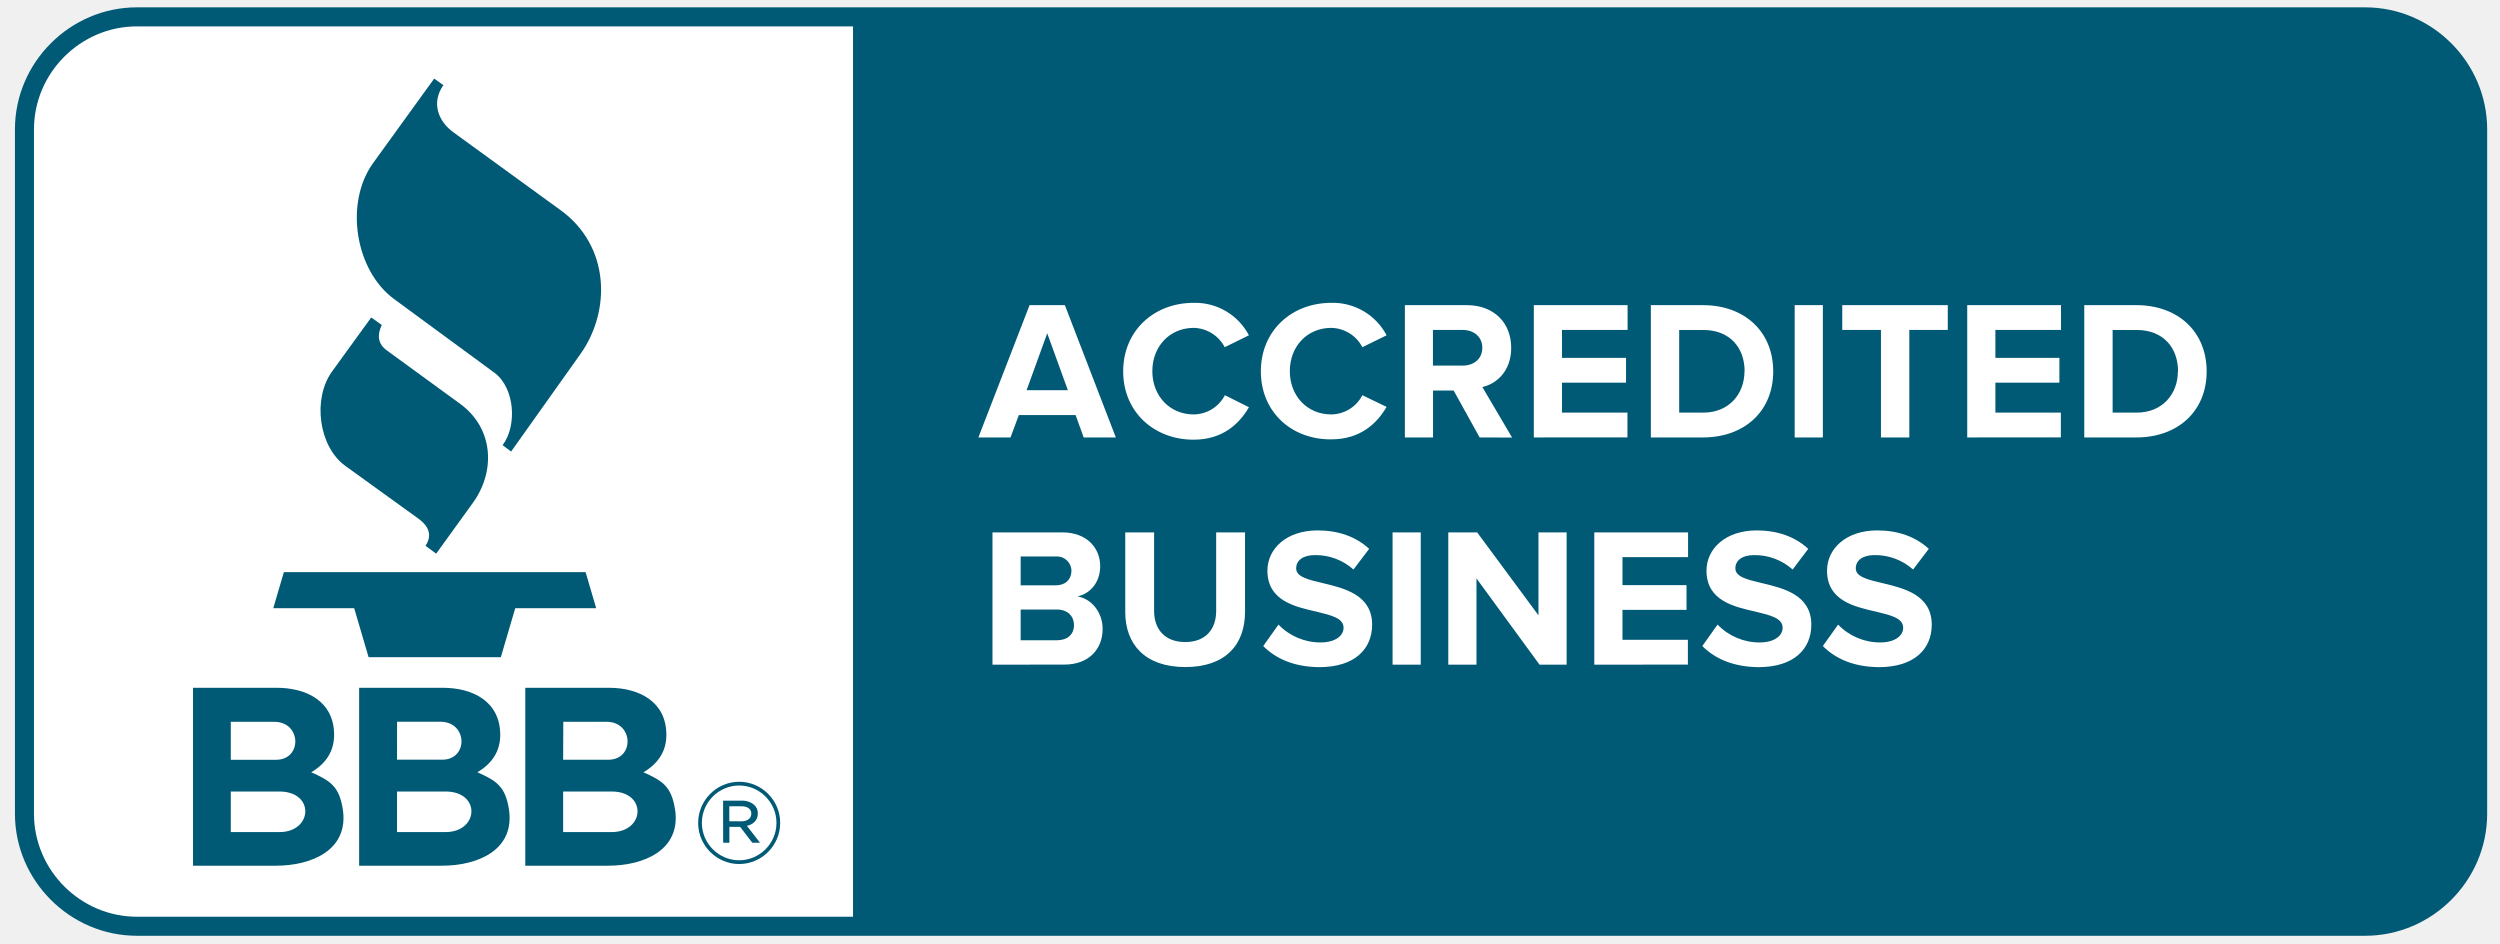
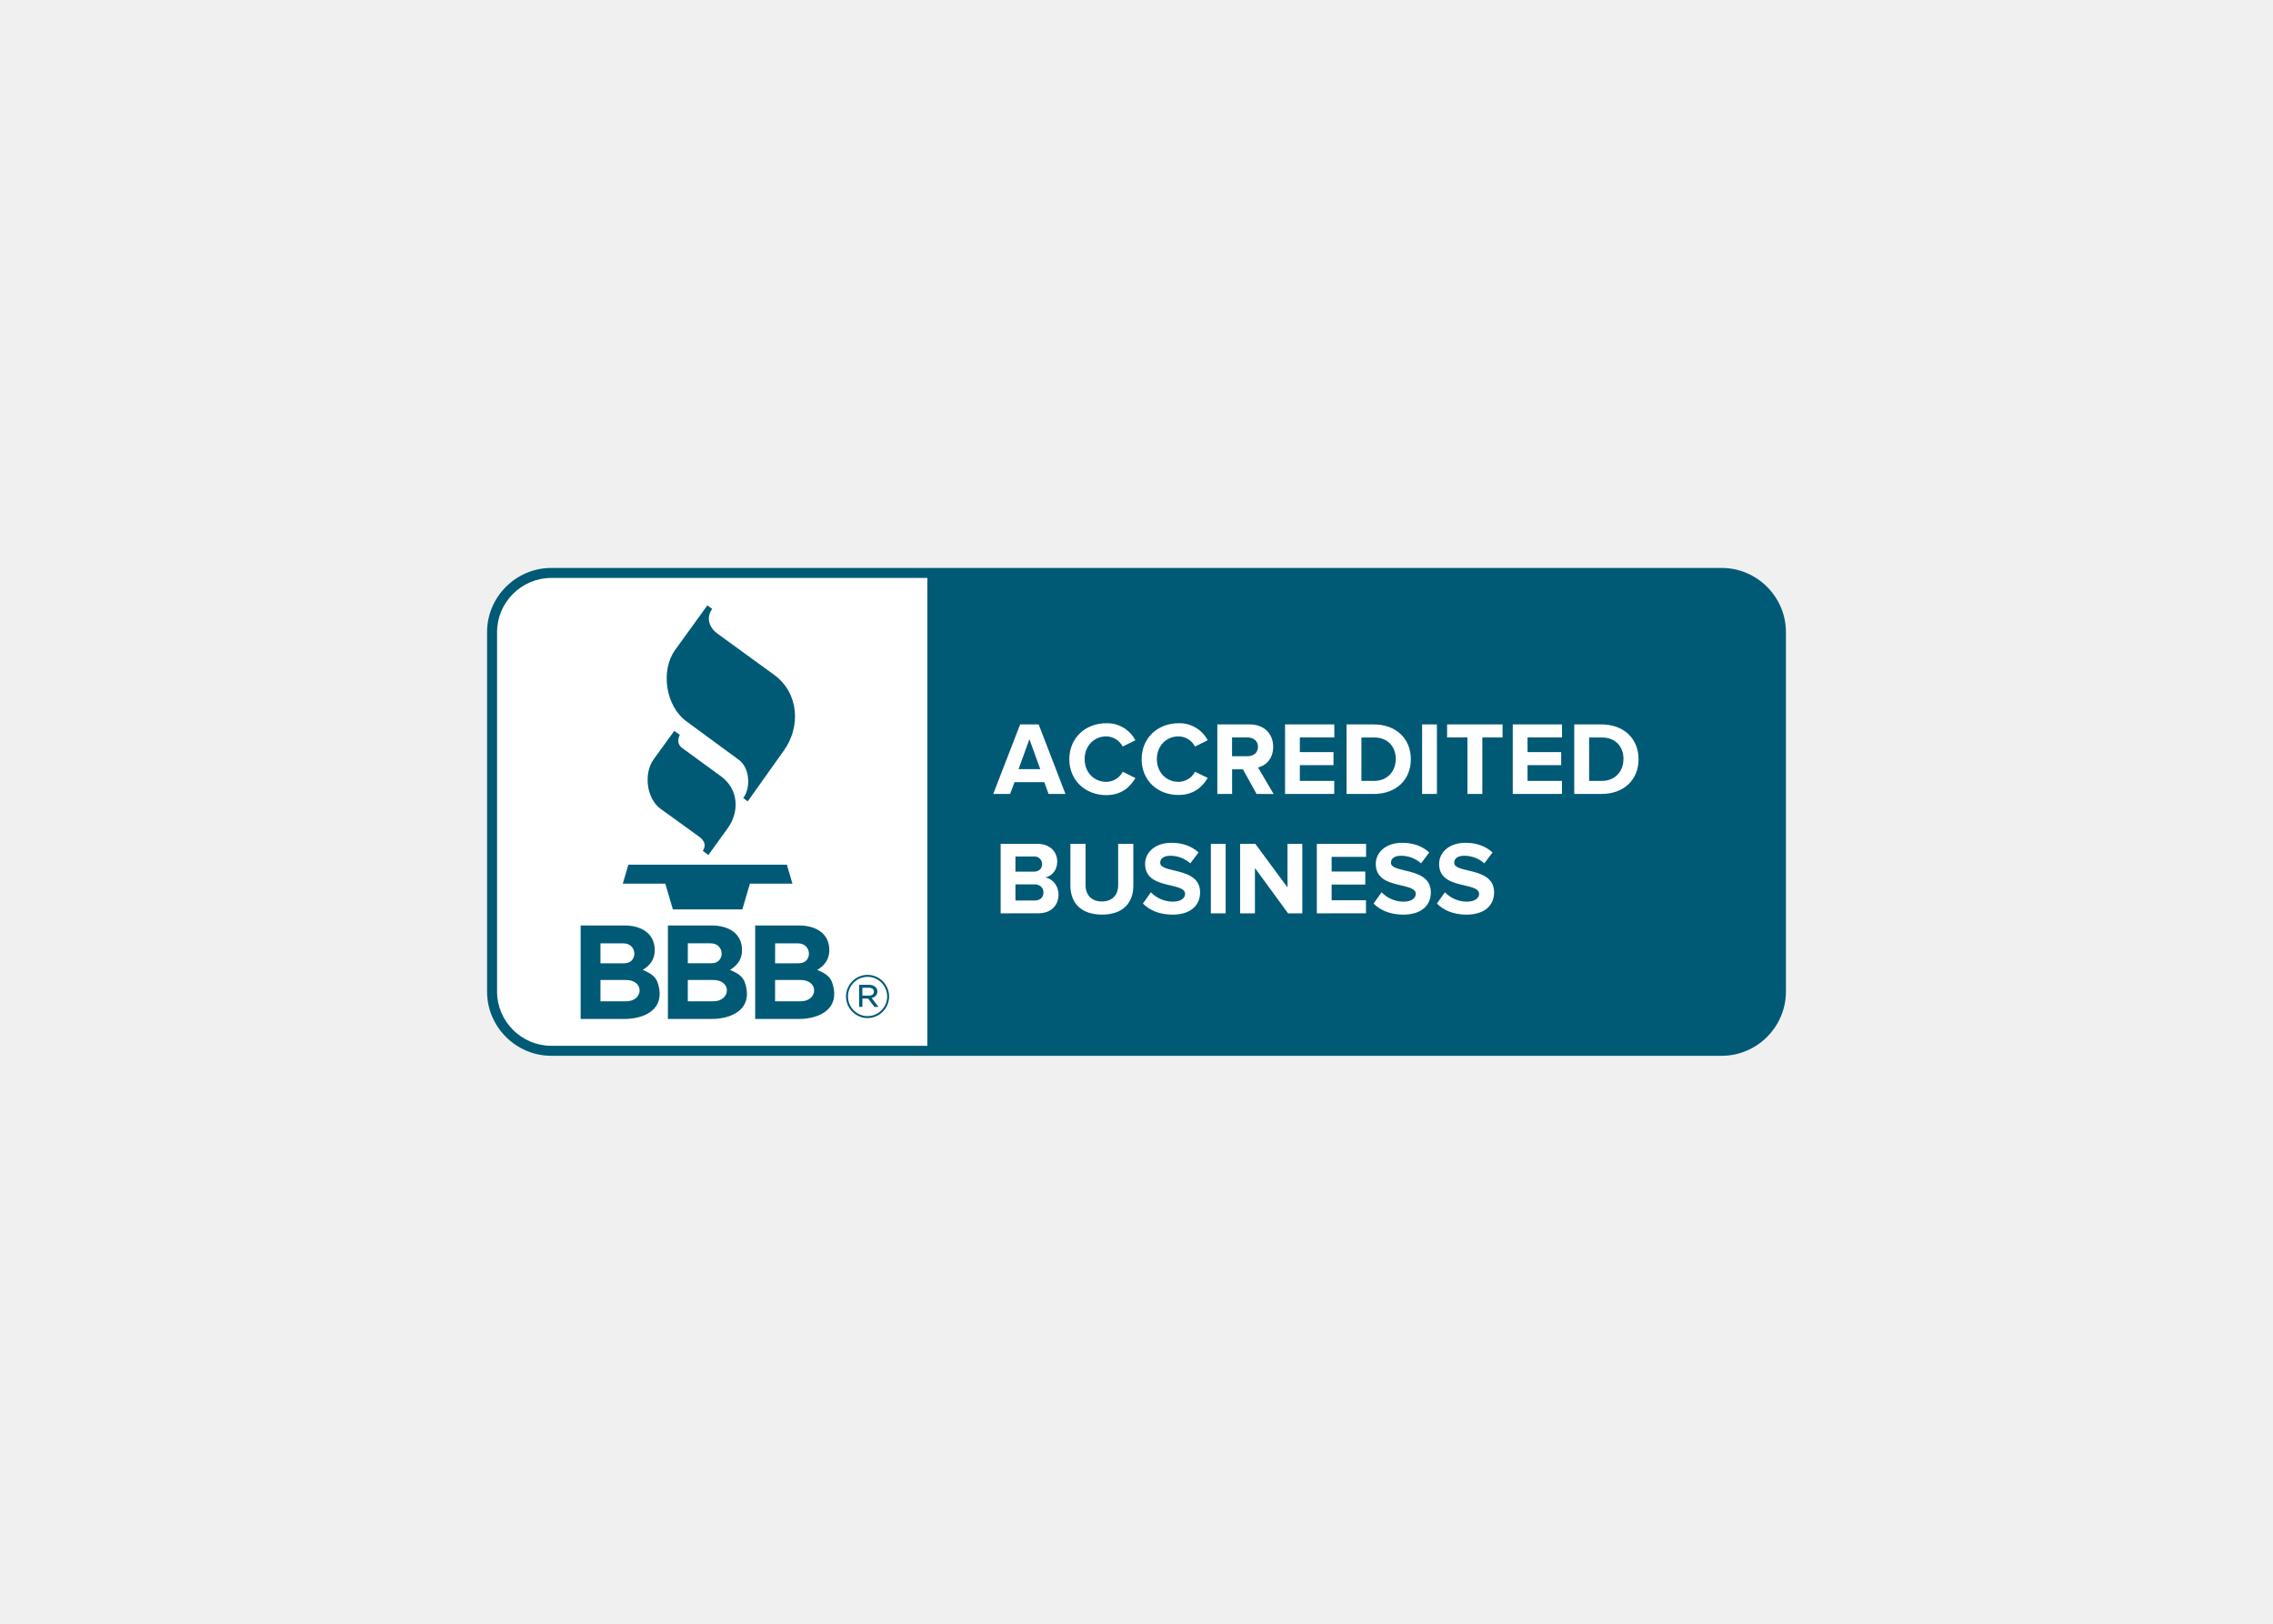
- <svg xmlns="http://www.w3.org/2000/svg" clip-rule="evenodd" fill-rule="evenodd" stroke-linejoin="round" stroke-miterlimit="2" viewBox="0 0 167 63">
-   <path d="m9.141 62.51c-4.465-.006-8.138-3.678-8.143-8.144v-45.732c.005-4.466 3.678-8.138 8.143-8.144h148.859c4.465.006 8.138 3.678 8.143 8.144v45.732c-.005 4.466-3.678 8.138-8.143 8.144z" fill="#015a75" />
-   <path d="m9.141 1.762c-3.768.004-6.867 3.104-6.871 6.872v45.732c.004 3.768 3.103 6.868 6.871 6.872h47.841v-59.476zm112.626 41.392 1.019-1.431c.733.765 1.749 1.196 2.809 1.192 1.033 0 1.537-.481 1.537-.98 0-.648-.822-.834-1.788-1.072-1.445-.33-3.298-.723-3.298-2.742 0-1.47 1.272-2.689 3.351-2.689 1.405 0 2.571.424 3.446 1.231l-1.048 1.381c-.707-.63-1.624-.974-2.571-.964-.807 0-1.258.359-1.258.887 0 .571.81.754 1.761.98 1.446.345 3.313.783 3.313 2.783 0 1.617-1.152 2.836-3.537 2.836-1.698-.017-2.917-.578-3.736-1.412zm-8.052 0 1.019-1.431c.733.765 1.749 1.196 2.809 1.192 1.034 0 1.537-.481 1.537-.98 0-.648-.821-.834-1.787-1.072-1.446-.33-3.299-.723-3.299-2.742 0-1.47 1.272-2.689 3.352-2.689 1.404 0 2.57.424 3.445 1.231l-1.041 1.381c-.706-.63-1.624-.974-2.571-.964-.807 0-1.257.359-1.257.887 0 .571.809.754 1.761.98 1.445.345 3.313.783 3.313 2.783 0 1.617-1.152 2.836-3.537 2.836-1.696-.017-2.915-.578-3.744-1.412zm-29.331 0 1.02-1.431c.733.765 1.749 1.196 2.809 1.192 1.033 0 1.537-.481 1.537-.98 0-.648-.822-.834-1.788-1.072-1.445-.33-3.298-.723-3.298-2.742 0-1.47 1.272-2.689 3.351-2.689 1.405 0 2.571.424 3.445 1.231l-1.048 1.381c-.706-.631-1.623-.975-2.57-.964-.807 0-1.258.359-1.258.887 0 .571.807.754 1.761.98 1.446.345 3.313.783 3.313 2.783 0 1.617-1.152 2.836-3.537 2.836-1.696-.017-2.915-.578-3.737-1.412zm-9.217-2.279v-5.313h1.927v5.248c0 1.231.723 2.079 2.079 2.079 1.357 0 2.067-.848 2.067-2.079v-5.248h1.928v5.301c0 2.199-1.299 3.696-3.988 3.696-2.688 0-4.013-1.511-4.013-3.684zm27.675 3.525-4.214-5.763v5.763h-1.882v-8.838h1.928l4.096 5.542v-5.542h1.881v8.838zm-9.818 0v-8.838h1.882v8.838zm13.475 0v-8.838h6.264v1.656h-4.382v1.867h4.279v1.655h-4.279v2h4.37v1.655zm-40.201 0v-8.838h4.65c1.686 0 2.544 1.073 2.544 2.253 0 1.113-.689 1.855-1.523 2.026.94.145 1.687 1.06 1.687 2.169 0 1.325-.887 2.385-2.571 2.385zm5.445-2.651c0-.556-.398-1.033-1.14-1.033h-2.423v2.053h2.423c.709 0 1.14-.388 1.14-1.02zm-.171-3.613c0-.001 0-.002 0-.003 0-.529-.435-.964-.964-.964-.023 0-.046.001-.07.003h-2.358v1.927h2.358c.634 0 1.032-.397 1.032-.954zm3.457-13.329c0-2.715 2.053-4.577 4.703-4.577 1.543-.043 2.981.801 3.696 2.168l-1.617.795c-.401-.774-1.195-1.27-2.067-1.291-1.602 0-2.768 1.231-2.768 2.891s1.166 2.891 2.768 2.891c.876-.01 1.678-.505 2.079-1.284l1.607.802c-.636 1.099-1.749 2.169-3.695 2.169-2.641 0-4.706-1.846-4.706-4.564zm9.196 0c0-2.715 2.053-4.577 4.703-4.577 1.543-.043 2.981.801 3.696 2.168l-1.617.795c-.403-.778-1.203-1.274-2.079-1.291-1.602 0-2.768 1.231-2.768 2.891s1.166 2.891 2.768 2.891c.876-.01 1.678-.505 2.079-1.284l1.617.781c-.636 1.098-1.749 2.168-3.696 2.168-2.647.022-4.703-1.824-4.703-4.542zm14.615 4.414-1.735-3.132h-1.378v3.132h-1.881v-8.837h4.134c1.841 0 2.968 1.205 2.968 2.848 0 1.563-.98 2.409-1.927 2.623l1.987 3.373zm-26.449 0-.542-1.496h-3.79l-.556 1.496h-2.147l3.419-8.837h2.358l3.405 8.837zm66.838 0v-8.837h3.484c2.768 0 4.691 1.761 4.691 4.426s-1.928 4.411-4.691 4.411zm-7.818 0v-8.837h6.264v1.655h-4.383v1.867h4.275v1.656h-4.275v1.999h4.373v1.655zm-11.526 0v-8.837h1.882v8.837zm-9.608 0v-8.837h3.484c2.768 0 4.69 1.761 4.69 4.426s-1.927 4.411-4.69 4.411zm-7.818 0v-8.837h6.264v1.655h-4.383v1.867h4.279v1.656h-4.279v1.999h4.373v1.655zm23.189 0v-7.182h-2.585v-1.655h7.049v1.655h-2.57v7.182zm19.845-4.411c0-1.564-.964-2.768-2.768-2.768h-1.602v5.522h1.602c1.739 0 2.758-1.258 2.758-2.757zm-28.952 0c0-1.564-.964-2.768-2.768-2.768h-1.603v5.522h1.603c1.737 0 2.758-1.258 2.758-2.757zm-46.586-2.547-1.378 3.802h2.756zm29.063.969c0-.742-.568-1.193-1.325-1.193h-1.973v2.385h1.973c.764 0 1.325-.45 1.325-1.192z" fill="#fff" />
-   <path d="m20.79 51.587c1.255.559 1.872.927 2.112 2.486.405 2.722-2.1 3.756-4.466 3.756h-5.542v-11.885h5.59c2.002 0 3.835.913 3.835 3.151 0 1.119-.581 1.935-1.529 2.492zm11.098 0c1.254.559 1.871.927 2.111 2.486.405 2.722-2.103 3.756-4.466 3.756h-5.542v-11.885h5.59c2.002 0 3.835.913 3.835 3.151 0 1.119-.581 1.935-1.528 2.492zm13.206 2.488c-.241-1.559-.858-1.927-2.113-2.486.949-.557 1.533-1.373 1.533-2.494 0-2.238-1.834-3.151-3.836-3.151h-5.59v11.885h5.542c2.363 0 4.871-1.034 4.467-3.756zm1.543.91v-.023c0-1.503 1.236-2.74 2.739-2.74 1.501 0 2.736 1.233 2.74 2.733v.022c0 1.503-1.236 2.74-2.74 2.74-1.5 0-2.735-1.232-2.739-2.732zm5.23-.008v-.022c-.005-1.363-1.127-2.483-2.491-2.483-1.366 0-2.49 1.124-2.49 2.49v.023c.005 1.363 1.127 2.482 2.49 2.482 1.366 0 2.491-1.124 2.491-2.49zm-3.565-1.491h1.261c.305-.014.605.092.833.296.148.142.23.339.227.545v.015c0 .454-.303.726-.727.825l.871 1.127h-.515l-.81-1.059h-.719v1.059h-.416zm-29.64 2.097h-3.245v-2.71h3.245c2.383 0 2.236 2.71 0 2.71zm11.1-.002h-3.241v-2.708h3.238c2.381 0 2.236 2.71 0 2.71zm7.856-2.708v2.71h3.238c2.236 0 2.381-2.71 0-2.71zm11.902 1.991c.394 0 .666-.182.666-.505v-.015c0-.295-.242-.484-.643-.484h-.825v.999zm-28.73-3.277-.001-.001-.002.003zm11.098 0-.001-.001-.003.003zm-16.471-3.369h2.91c1.814 0 1.879 2.535.113 2.535h-3.023zm22.211-.002h2.893c1.815 0 1.88 2.534.114 2.534h-3.017zm-11.104-.003h2.903c1.814 0 1.879 2.535.113 2.535h-3.019zm-8.269-7.586h5.404l.964 3.276h8.832l.964-3.276h5.406l-.708-2.41h-20.154zm6.546-19.426-2.619 3.614c-1.313 1.809-.906 5.013.887 6.307l4.857 3.506c.833.602.898 1.204.503 1.833l.706.525 2.46-3.406c1.52-2.106 1.388-4.971-.867-6.611l-4.901-3.571c-.585-.429-.648-1.024-.323-1.686l-.705-.504zm4.202-15.95-4.079 5.641c-1.913 2.645-1.217 7.155 1.397 9.082l6.705 4.923c1.359.997 1.537 3.539.547 4.84l.569.426 4.625-6.505c2.077-2.922 1.957-7.24-1.305-9.608l-7.173-5.211c-1.004-.723-1.506-1.969-.67-3.151z" fill="#015a75" />
+ <svg xmlns="http://www.w3.org/2000/svg" clip-rule="evenodd" fill-rule="evenodd" stroke-linejoin="round" stroke-miterlimit="2" viewBox="0 0 560 400">
+   <g transform="scale(3.35329 6.34921)">
+     <path d="m0 0h167v63h-167z" fill="none" />
+     <g transform="matrix(.5778463 0 0 .3051862 35.209 21.8866)">
+       <path d="m9.141 62.51c-4.465-.006-8.138-3.678-8.143-8.144v-45.732c.005-4.466 3.678-8.138 8.143-8.144h148.859c4.465.006 8.138 3.678 8.143 8.144v45.732c-.005 4.466-3.678 8.138-8.143 8.144z" fill="#015a75" />
+       <path d="m9.141 1.762c-3.768.004-6.867 3.104-6.871 6.872v45.732c.004 3.768 3.103 6.868 6.871 6.872h47.841v-59.476zm112.626 41.392 1.019-1.431c.733.765 1.749 1.196 2.809 1.192 1.033 0 1.537-.481 1.537-.98 0-.648-.822-.834-1.788-1.072-1.445-.33-3.298-.723-3.298-2.742 0-1.47 1.272-2.689 3.351-2.689 1.405 0 2.571.424 3.446 1.231l-1.048 1.381c-.707-.63-1.624-.974-2.571-.964-.807 0-1.258.359-1.258.887 0 .571.81.754 1.761.98 1.446.345 3.313.783 3.313 2.783 0 1.617-1.152 2.836-3.537 2.836-1.698-.017-2.917-.578-3.736-1.412zm-8.052 0 1.019-1.431c.733.765 1.749 1.196 2.809 1.192 1.034 0 1.537-.481 1.537-.98 0-.648-.821-.834-1.787-1.072-1.446-.33-3.299-.723-3.299-2.742 0-1.47 1.272-2.689 3.352-2.689 1.404 0 2.57.424 3.445 1.231l-1.041 1.381c-.706-.63-1.624-.974-2.571-.964-.807 0-1.257.359-1.257.887 0 .571.809.754 1.761.98 1.445.345 3.313.783 3.313 2.783 0 1.617-1.152 2.836-3.537 2.836-1.696-.017-2.915-.578-3.744-1.412zm-29.331 0 1.02-1.431c.733.765 1.749 1.196 2.809 1.192 1.033 0 1.537-.481 1.537-.98 0-.648-.822-.834-1.788-1.072-1.445-.33-3.298-.723-3.298-2.742 0-1.47 1.272-2.689 3.351-2.689 1.405 0 2.571.424 3.445 1.231l-1.048 1.381c-.706-.631-1.623-.975-2.57-.964-.807 0-1.258.359-1.258.887 0 .571.807.754 1.761.98 1.446.345 3.313.783 3.313 2.783 0 1.617-1.152 2.836-3.537 2.836-1.696-.017-2.915-.578-3.737-1.412zm-9.217-2.279v-5.313h1.927v5.248c0 1.231.723 2.079 2.079 2.079 1.357 0 2.067-.848 2.067-2.079v-5.248h1.928v5.301c0 2.199-1.299 3.696-3.988 3.696-2.688 0-4.013-1.511-4.013-3.684zm27.675 3.525-4.214-5.763v5.763h-1.882v-8.838h1.928l4.096 5.542v-5.542h1.881v8.838zm-9.818 0v-8.838h1.882v8.838zm13.475 0v-8.838h6.264v1.656h-4.382v1.867h4.279v1.655h-4.279v2h4.37v1.655zm-40.201 0v-8.838h4.65c1.686 0 2.544 1.073 2.544 2.253 0 1.113-.689 1.855-1.523 2.026.94.145 1.687 1.06 1.687 2.169 0 1.325-.887 2.385-2.571 2.385zm5.445-2.651c0-.556-.398-1.033-1.14-1.033h-2.423v2.053h2.423c.709 0 1.14-.388 1.14-1.02zm-.171-3.613v-.003c0-.529-.435-.964-.964-.964-.023 0-.046.001-.07.003h-2.358v1.927h2.358c.634 0 1.032-.397 1.032-.954zm3.457-13.329c0-2.715 2.053-4.577 4.703-4.577 1.543-.043 2.981.801 3.696 2.168l-1.617.795c-.401-.774-1.195-1.27-2.067-1.291-1.602 0-2.768 1.231-2.768 2.891s1.166 2.891 2.768 2.891c.876-.01 1.678-.505 2.079-1.284l1.607.802c-.636 1.099-1.749 2.169-3.695 2.169-2.641 0-4.706-1.846-4.706-4.564zm9.196 0c0-2.715 2.053-4.577 4.703-4.577 1.543-.043 2.981.801 3.696 2.168l-1.617.795c-.403-.778-1.203-1.274-2.079-1.291-1.602 0-2.768 1.231-2.768 2.891s1.166 2.891 2.768 2.891c.876-.01 1.678-.505 2.079-1.284l1.617.781c-.636 1.098-1.749 2.168-3.696 2.168-2.647.022-4.703-1.824-4.703-4.542zm14.615 4.414-1.735-3.132h-1.378v3.132h-1.881v-8.837h4.134c1.841 0 2.968 1.205 2.968 2.848 0 1.563-.98 2.409-1.927 2.623l1.987 3.373zm-26.449 0-.542-1.496h-3.79l-.556 1.496h-2.147l3.419-8.837h2.358l3.405 8.837zm66.838 0v-8.837h3.484c2.768 0 4.691 1.761 4.691 4.426s-1.928 4.411-4.691 4.411zm-7.818 0v-8.837h6.264v1.655h-4.383v1.867h4.275v1.656h-4.275v1.999h4.373v1.655zm-11.526 0v-8.837h1.882v8.837zm-9.608 0v-8.837h3.484c2.768 0 4.69 1.761 4.69 4.426s-1.927 4.411-4.69 4.411zm-7.818 0v-8.837h6.264v1.655h-4.383v1.867h4.279v1.656h-4.279v1.999h4.373v1.655zm23.189 0v-7.182h-2.585v-1.655h7.049v1.655h-2.57v7.182zm19.845-4.411c0-1.564-.964-2.768-2.768-2.768h-1.602v5.522h1.602c1.739 0 2.758-1.258 2.758-2.757zm-28.952 0c0-1.564-.964-2.768-2.768-2.768h-1.603v5.522h1.603c1.737 0 2.758-1.258 2.758-2.757zm-46.586-2.547-1.378 3.802h2.756zm29.063.969c0-.742-.568-1.193-1.325-1.193h-1.973v2.385h1.973c.764 0 1.325-.45 1.325-1.192z" fill="#fff" />
+       <path d="m20.79 51.587c1.255.559 1.872.927 2.112 2.486.405 2.722-2.1 3.756-4.466 3.756h-5.542v-11.885h5.59c2.002 0 3.835.913 3.835 3.151 0 1.119-.581 1.935-1.529 2.492zm11.098 0c1.254.559 1.871.927 2.111 2.486.405 2.722-2.103 3.756-4.466 3.756h-5.542v-11.885h5.59c2.002 0 3.835.913 3.835 3.151 0 1.119-.581 1.935-1.528 2.492zm13.206 2.488c-.241-1.559-.858-1.927-2.113-2.486.949-.557 1.533-1.373 1.533-2.494 0-2.238-1.834-3.151-3.836-3.151h-5.59v11.885h5.542c2.363 0 4.871-1.034 4.467-3.756zm1.543.91v-.023c0-1.503 1.236-2.74 2.739-2.74 1.501 0 2.736 1.233 2.74 2.733v.022c0 1.503-1.236 2.74-2.74 2.74-1.5 0-2.735-1.232-2.739-2.732zm5.23-.008v-.022c-.005-1.363-1.127-2.483-2.491-2.483-1.366 0-2.49 1.124-2.49 2.49v.023c.005 1.363 1.127 2.482 2.49 2.482 1.366 0 2.491-1.124 2.491-2.49zm-3.565-1.491h1.261c.305-.014.605.092.833.296.148.142.23.339.227.545v.015c0 .454-.303.726-.727.825l.871 1.127h-.515l-.81-1.059h-.719v1.059h-.416zm-29.64 2.097h-3.245v-2.71h3.245c2.383 0 2.236 2.71 0 2.71zm11.1-.002h-3.241v-2.708h3.238c2.381 0 2.236 2.71 0 2.71zm7.856-2.708v2.71h3.238c2.236 0 2.381-2.71 0-2.71zm11.902 1.991c.394 0 .666-.182.666-.505v-.015c0-.295-.242-.484-.643-.484h-.825v.999zm-28.73-3.277-.001-.001-.002.003zm11.098 0-.001-.001-.003.003zm-16.471-3.369h2.91c1.814 0 1.879 2.535.113 2.535h-3.023zm22.211-.002h2.893c1.815 0 1.88 2.534.114 2.534h-3.017zm-11.104-.003h2.903c1.814 0 1.879 2.535.113 2.535h-3.019zm-8.269-7.586h5.404l.964 3.276h8.832l.964-3.276h5.406l-.708-2.41h-20.154zm6.546-19.426-2.619 3.614c-1.313 1.809-.906 5.013.887 6.307l4.857 3.506c.833.602.898 1.204.503 1.833l.706.525 2.46-3.406c1.52-2.106 1.388-4.971-.867-6.611l-4.901-3.571c-.585-.429-.648-1.024-.323-1.686l-.705-.504zm4.202-15.95-4.079 5.641c-1.913 2.645-1.217 7.155 1.397 9.082l6.705 4.923c1.359.997 1.537 3.539.547 4.84l.569.426 4.625-6.505c2.077-2.922 1.957-7.24-1.305-9.608l-7.173-5.211c-1.004-.723-1.506-1.969-.67-3.151z" fill="#015a75" />
+     </g>
+   </g>
</svg>
